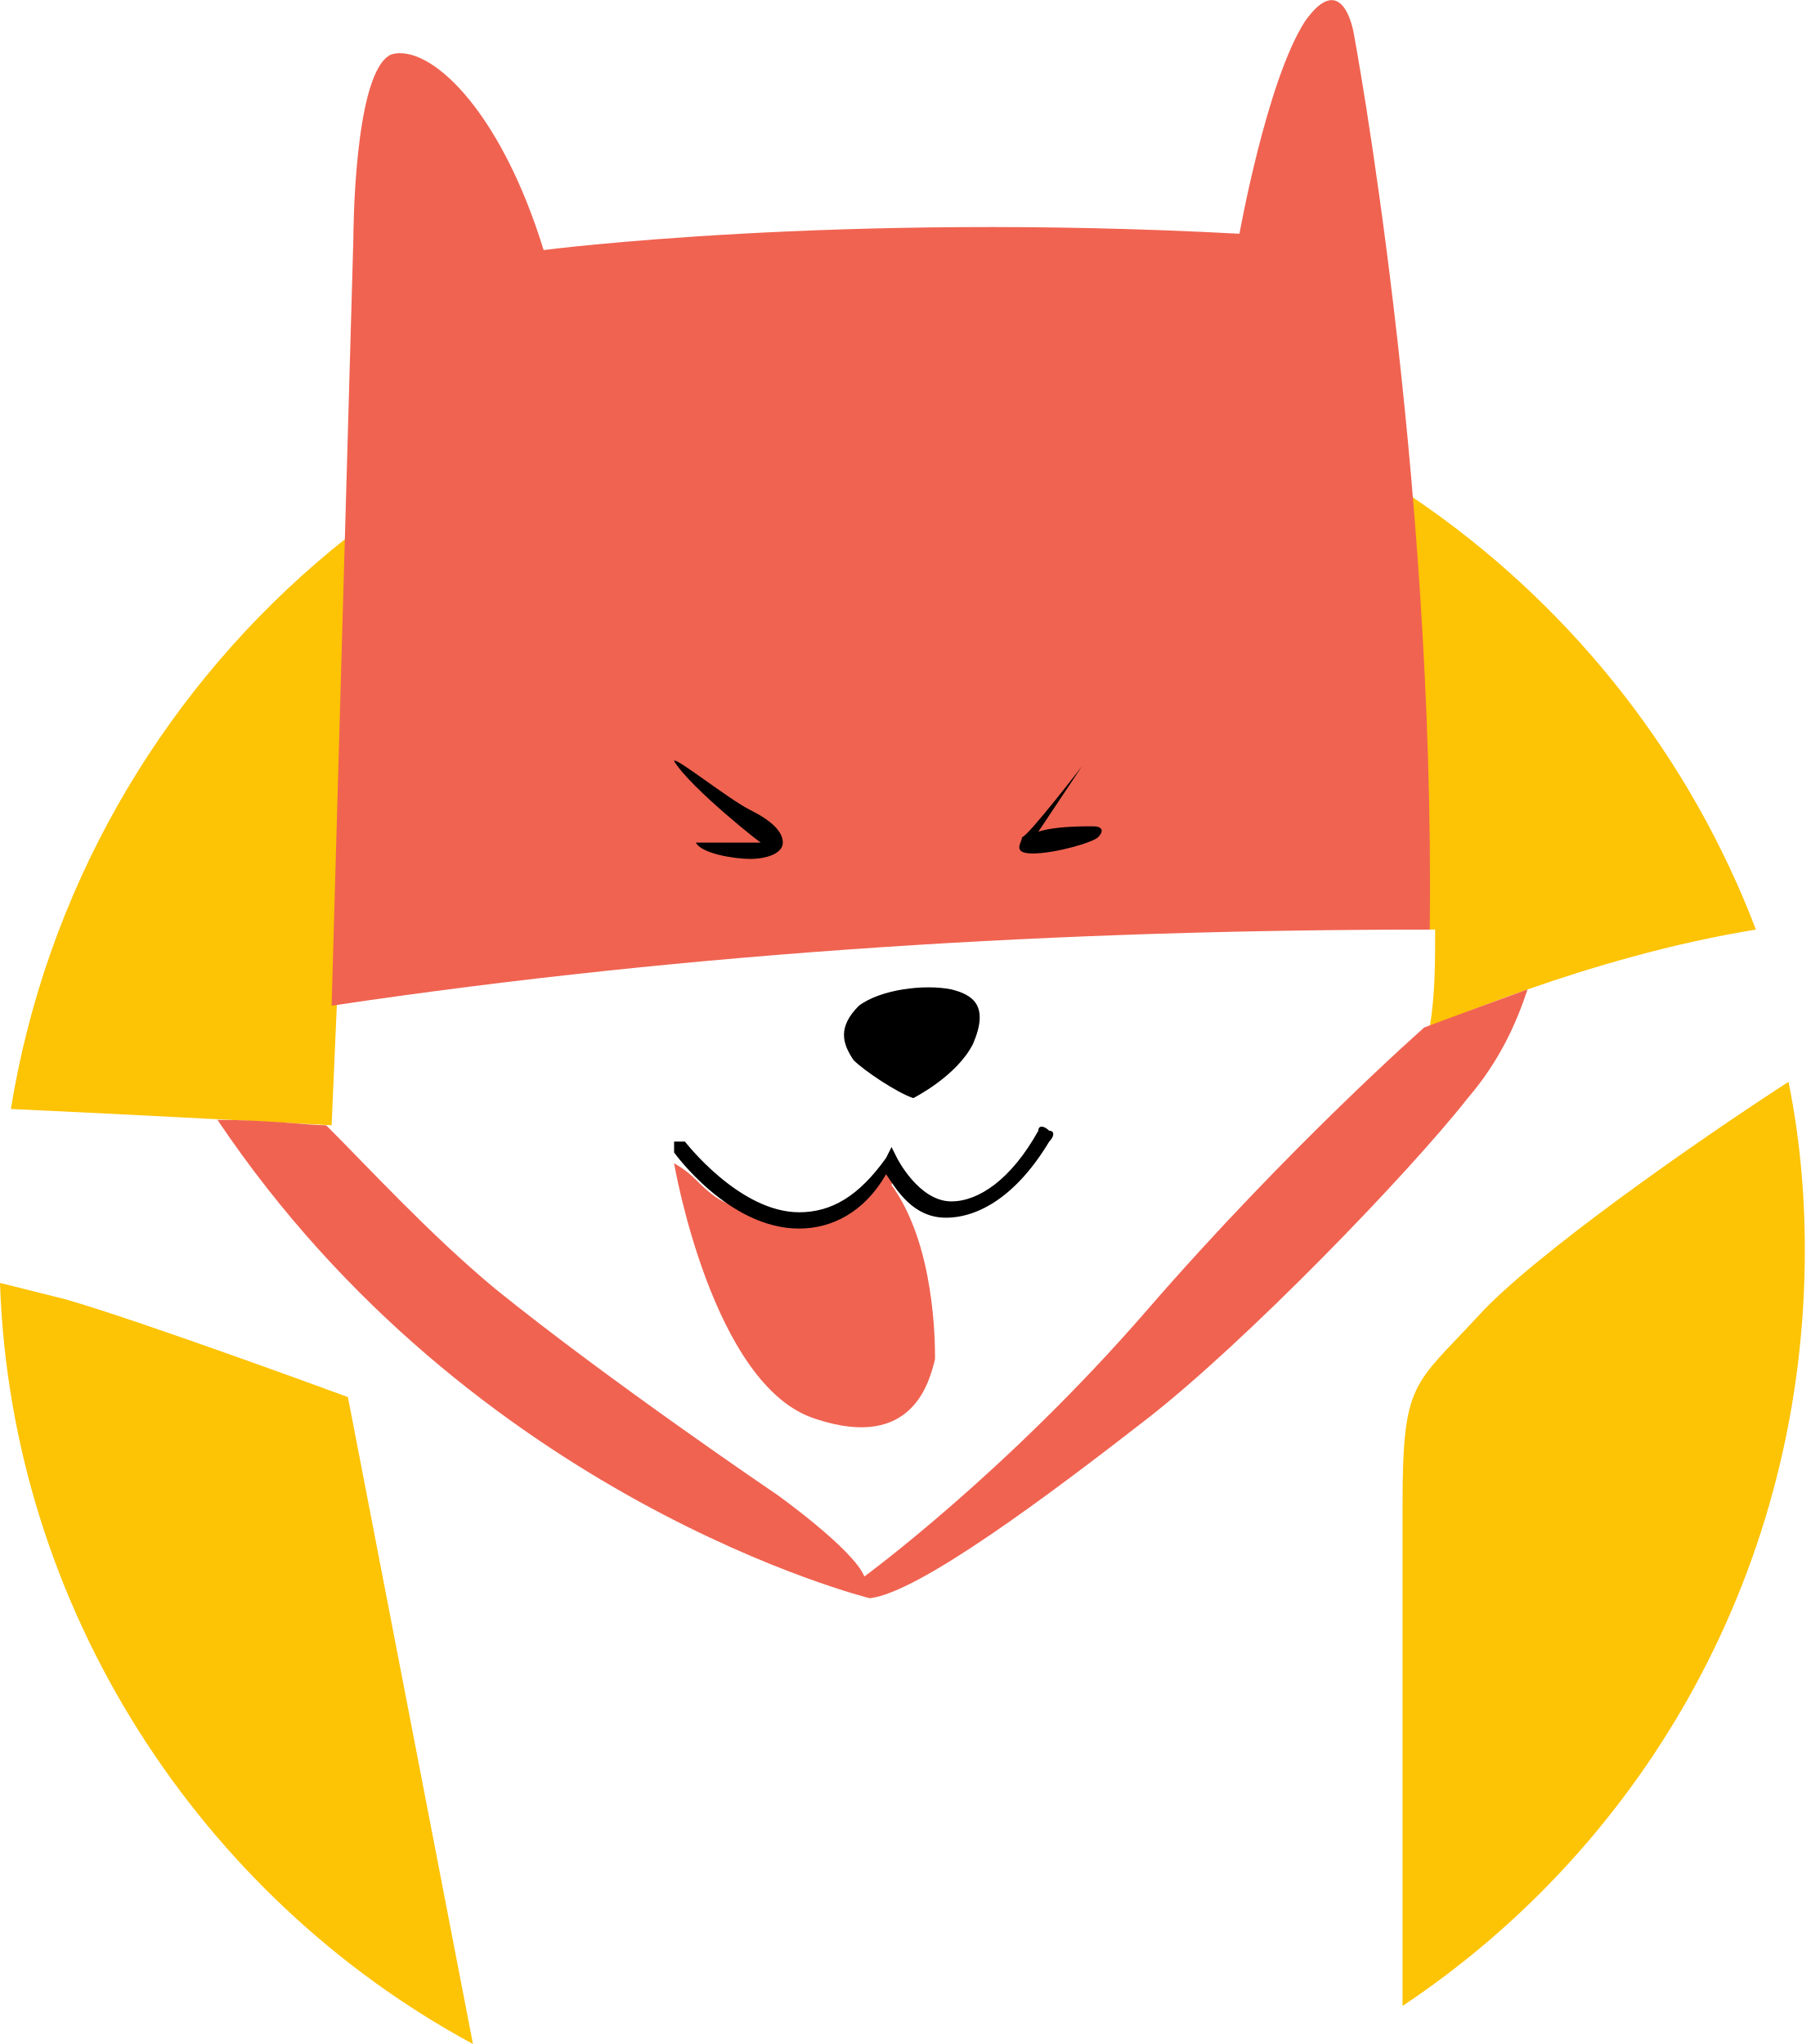
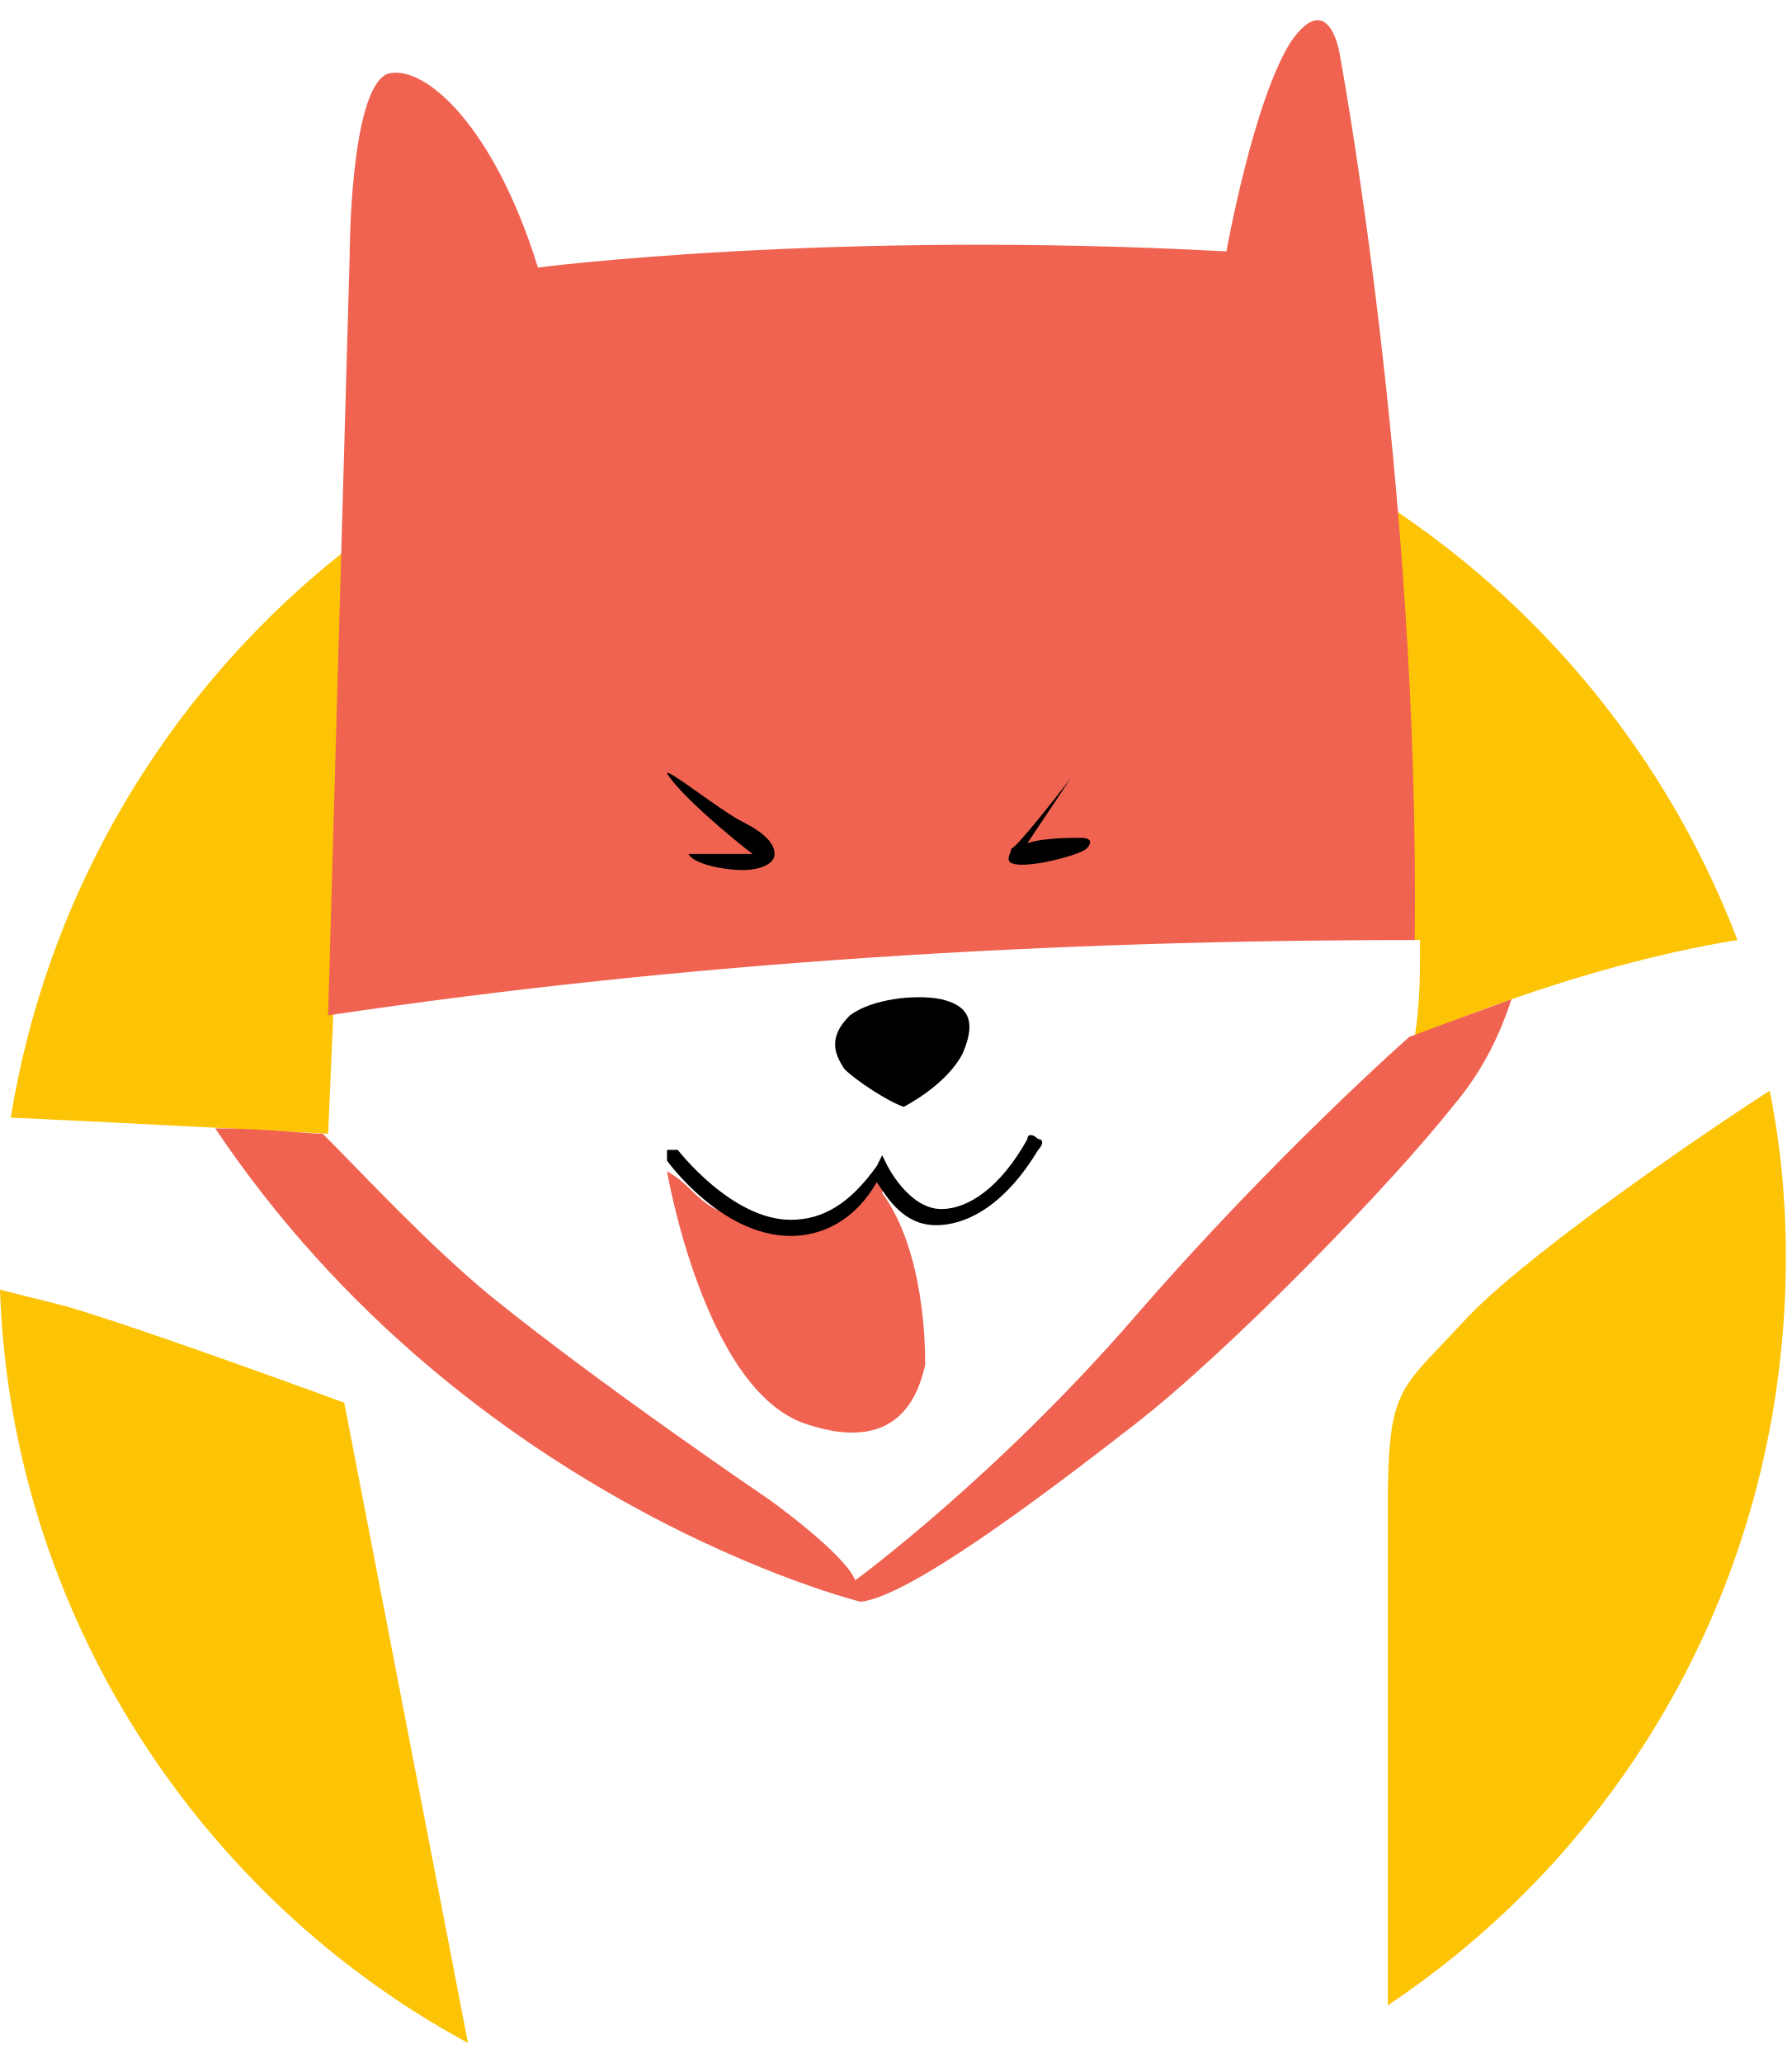
- <svg xmlns="http://www.w3.org/2000/svg" version="1.1" id="Layer_2" x="0px" y="0px" viewBox="0 0 33.3 37.6" style="enable-background:new 0 0 33.3 37.6;" xml:space="preserve">
-   <style type="text/css">
- 	.st0{fill:#FDC305;}
- 	.st1{fill:#F06351;}
- </style>
+ <svg xmlns="http://www.w3.org/2000/svg" version="1.1" id="Layer_2" x="0" y="0" viewBox="0 0 33.3 37.6" xml:space="preserve" width="33" height="38">
+   <style>.st0{fill:#fdc305}.st1{fill:#f06351}</style>
+   <path class="st0" d="M6.1 20.7l.1-2.3c6.7-.9 13.4-1.4 20.2-1.3 0 .6 0 1.2-.1 1.8 0 0 2.9-1.3 6-1.8-2.4-6.3-8.5-10.8-15.6-10.8C8.4 6.3 1.5 12.4.2 20.4c2.2.1 5.9.3 5.9.3zM27.2 24.2c-1.2 1.3-1.4 1.2-1.4 3.5v9.2c4.5-3 7.4-8.1 7.4-13.9 0-1.1-.1-2.1-.3-3.1-1.7 1.1-4.7 3.2-5.7 4.3zM6.4 25.7s-3.8-1.4-5.2-1.8L0 23.6c.2 6 3.7 11.3 8.7 14L6.4 25.7z" />
+   <path class="st1" d="M26.3 17.1C26.4 8.6 24.9.6 24.9.6s-.2-1.2-.9-.2c-.7 1.1-1.2 3.9-1.2 3.9-7.4-.4-12.8.3-12.8.3C9.2 2 7.9.8 7.2 1c-.7.3-.7 3.4-.7 3.4l-.4 14.1c6.7-1 13.5-1.4 20.2-1.4z" />
+   <path d="M12.4 14c0-.1 1 .7 1.4.9.4.2.6.4.6.6 0 .2-.3.3-.6.3s-.9-.1-1-.3H14c.1.1-1.3-1-1.6-1.5zM19.9 14.1s-1 1.3-1.1 1.3c0 .1-.2.3.2.3s1.1-.2 1.2-.3c.1-.1.1-.2-.1-.2s-.7 0-1 .1l.8-1.2s.1-.1 0 0zM16.8 20.2s.8-.4 1.1-1c.3-.7 0-.9-.4-1-.5-.1-1.3 0-1.7.3-.4.4-.3.7-.1 1 .2.2.8.6 1.1.7z" />
+   <path class="st1" d="M16.3 21.5s-.2.4-.5.6c-.2.2-.6.4-1 .4-.6 0-1.1-.2-1.5-.4-.2-.1-.4-.3-.5-.4-.2-.2-.4-.3-.4-.3s.7 4.1 2.6 4.7c1.8.6 2.1-.7 2.2-1.1 0-.3 0-2.1-.8-3.2.1-.4 0-.2-.1-.3z" />
  <g>
-     <path class="st0" d="M6.1,20.7l0.1-2.3c6.7-0.9,13.4-1.4,20.2-1.3c0,0.6,0,1.2-0.1,1.8c0,0,2.9-1.3,6-1.8   c-2.4-6.3-8.5-10.8-15.6-10.8c-8.3,0-15.2,6.1-16.5,14.1C2.4,20.5,6.1,20.7,6.1,20.7z" />
-     <path class="st0" d="M27.2,24.2c-1.2,1.3-1.4,1.2-1.4,3.5c0,0.9,0,4.9,0,9.2c4.5-3,7.4-8.1,7.4-13.9c0-1.1-0.1-2.1-0.3-3.1   C31.2,21,28.2,23.1,27.2,24.2z" />
-     <path class="st0" d="M6.4,25.7c0,0-3.8-1.4-5.2-1.8c-0.4-0.1-0.8-0.2-1.2-0.3c0.2,6,3.7,11.3,8.7,14L6.4,25.7z" />
+     <path d="M14.7 22.6c-1.3 0-2.3-1.4-2.3-1.4V21h.2s1 1.3 2.1 1.3c.6 0 1.1-.3 1.6-1l.1-.2.1.2s.4.8 1 .8c.5 0 1.1-.4 1.6-1.3 0-.1.1-.1.2 0 .1 0 .1.1 0 .2-.6 1-1.3 1.4-1.9 1.4-.6 0-.9-.5-1.1-.8-.4.7-1 1-1.6 1z" />
  </g>
-   <path class="st1" d="M26.3,17.1c0.1-8.5-1.4-16.5-1.4-16.5S24.7-0.6,24,0.4c-0.7,1.1-1.2,3.9-1.2,3.9c-7.4-0.4-12.8,0.3-12.8,0.3  C9.2,2,7.9,0.8,7.2,1C6.5,1.3,6.5,4.4,6.5,4.4L6.1,18.5C12.8,17.5,19.6,17.1,26.3,17.1z" />
-   <path d="M12.4,14c0-0.1,1,0.7,1.4,0.9c0.4,0.2,0.6,0.4,0.6,0.6c0,0.2-0.3,0.3-0.6,0.3s-0.9-0.1-1-0.3c0,0,0.6,0,0.9,0h0.3  C14.1,15.6,12.7,14.5,12.4,14z" />
-   <path d="M19.9,14.1c0,0-1,1.3-1.1,1.3c0,0.1-0.2,0.3,0.2,0.3s1.1-0.2,1.2-0.3c0.1-0.1,0.1-0.2-0.1-0.2c-0.2,0-0.7,0-1,0.1L19.9,14.1  C19.9,14.1,20,14,19.9,14.1z" />
-   <path d="M16.8,20.2c0,0,0.8-0.4,1.1-1c0.3-0.7,0-0.9-0.4-1c-0.5-0.1-1.3,0-1.7,0.3c-0.4,0.4-0.3,0.7-0.1,1  C15.9,19.7,16.5,20.1,16.8,20.2z" />
-   <path class="st1" d="M16.3,21.5c0,0-0.2,0.4-0.5,0.6c-0.2,0.2-0.6,0.4-1,0.4c-0.6,0-1.1-0.2-1.5-0.4c-0.2-0.1-0.4-0.3-0.5-0.4  c-0.2-0.2-0.4-0.3-0.4-0.3s0.7,4.1,2.6,4.7c1.8,0.6,2.1-0.7,2.2-1.1c0-0.3,0-2.1-0.8-3.2C16.5,21.4,16.4,21.6,16.3,21.5z" />
-   <g>
-     <path d="M14.7,22.6C14.7,22.6,14.7,22.6,14.7,22.6c-1.3,0-2.3-1.4-2.3-1.4c0-0.1,0-0.2,0-0.2c0.1,0,0.2,0,0.2,0c0,0,1,1.3,2.1,1.3   c0,0,0,0,0,0c0.6,0,1.1-0.3,1.6-1l0.1-0.2l0.1,0.2c0,0,0.4,0.8,1,0.8c0.5,0,1.1-0.4,1.6-1.3c0-0.1,0.1-0.1,0.2,0   c0.1,0,0.1,0.1,0,0.2c-0.6,1-1.3,1.4-1.9,1.4c-0.6,0-0.9-0.5-1.1-0.8C15.9,22.3,15.3,22.6,14.7,22.6z" />
-   </g>
-   <path class="st1" d="M26.2,18.9c0,0-2.5,2.2-5.1,5.2S15.9,29,15.9,29c-0.2-0.5-1.6-1.5-1.6-1.5s-3.1-2.1-5.2-3.8  c-1.2-1-2.3-2.2-3.1-3c-0.3,0-1.1-0.1-2-0.1c4.7,7,12,8.8,12,8.8c0.9-0.1,3.3-1.9,5.1-3.3c1.8-1.4,4.8-4.5,5.9-5.9  c0.6-0.7,0.9-1.4,1.1-2C27,18.6,26.2,18.9,26.2,18.9z" />
+   <path class="st1" d="M26.2 18.9s-2.5 2.2-5.1 5.2-5.2 4.9-5.2 4.9c-.2-.5-1.6-1.5-1.6-1.5s-3.1-2.1-5.2-3.8c-1.2-1-2.3-2.2-3.1-3-.3 0-1.1-.1-2-.1 4.7 7 12 8.8 12 8.8.9-.1 3.3-1.9 5.1-3.3 1.8-1.4 4.8-4.5 5.9-5.9.6-.7.9-1.4 1.1-2-1.1.4-1.9.7-1.9.7z" />
</svg>
